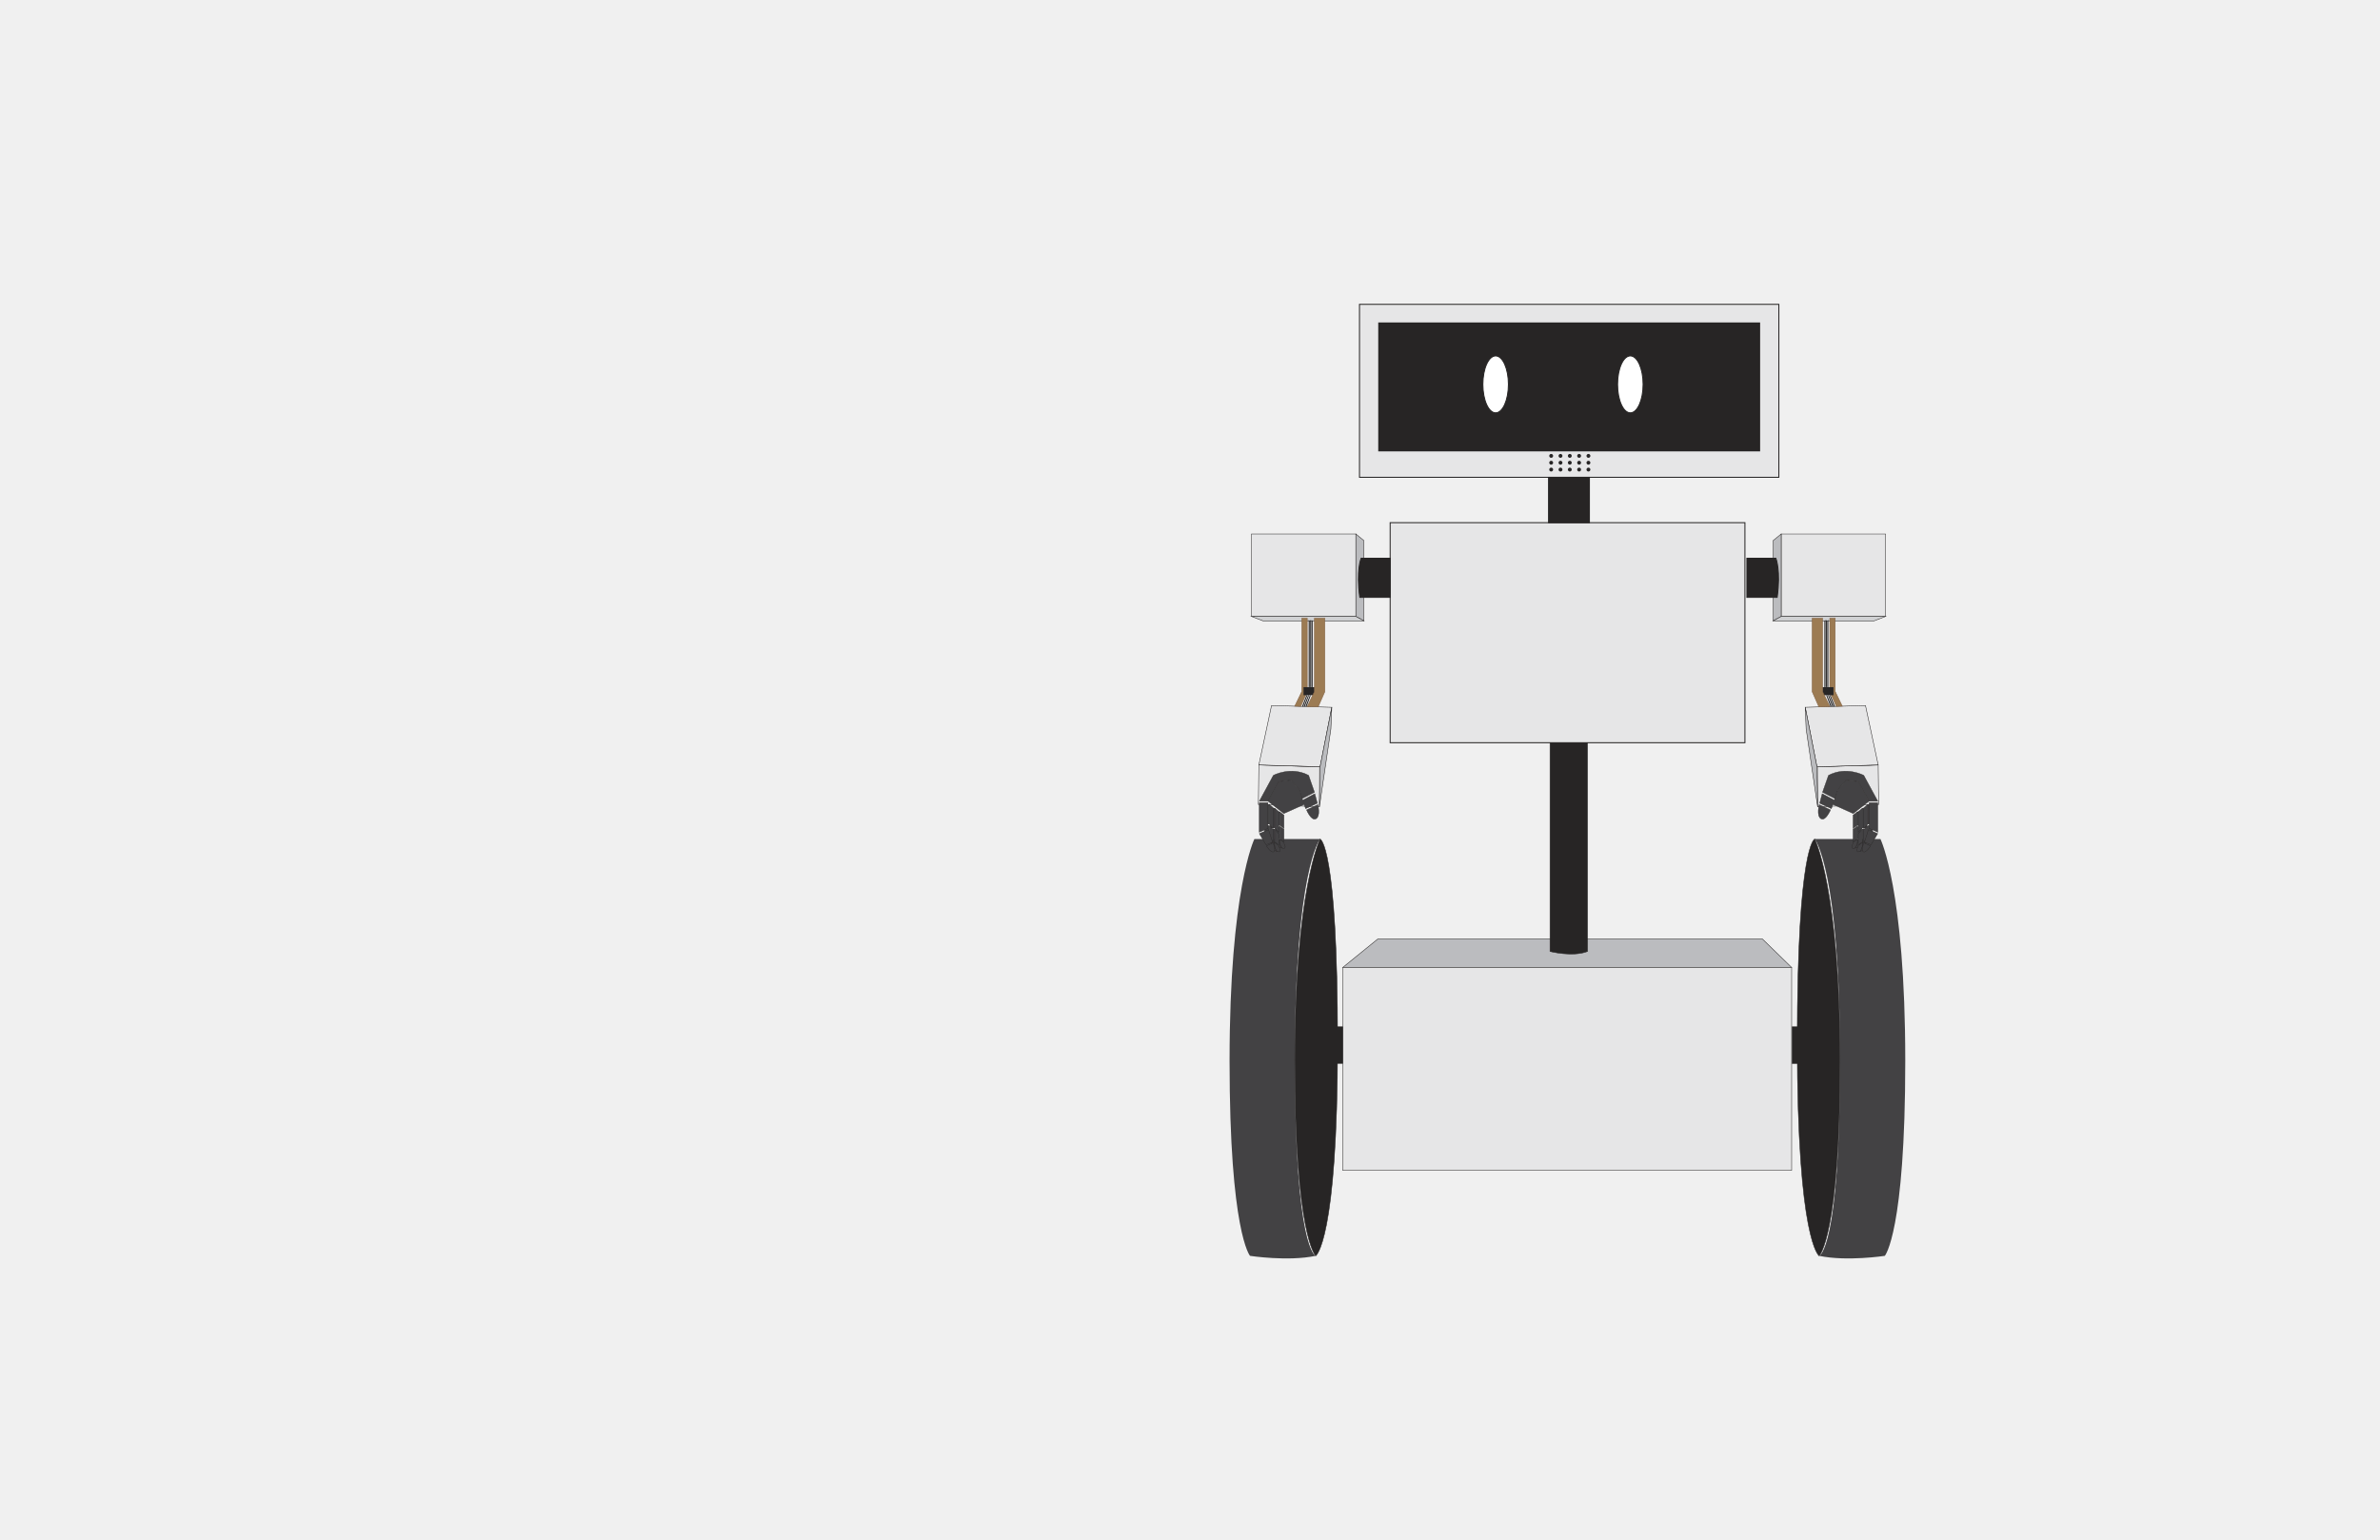
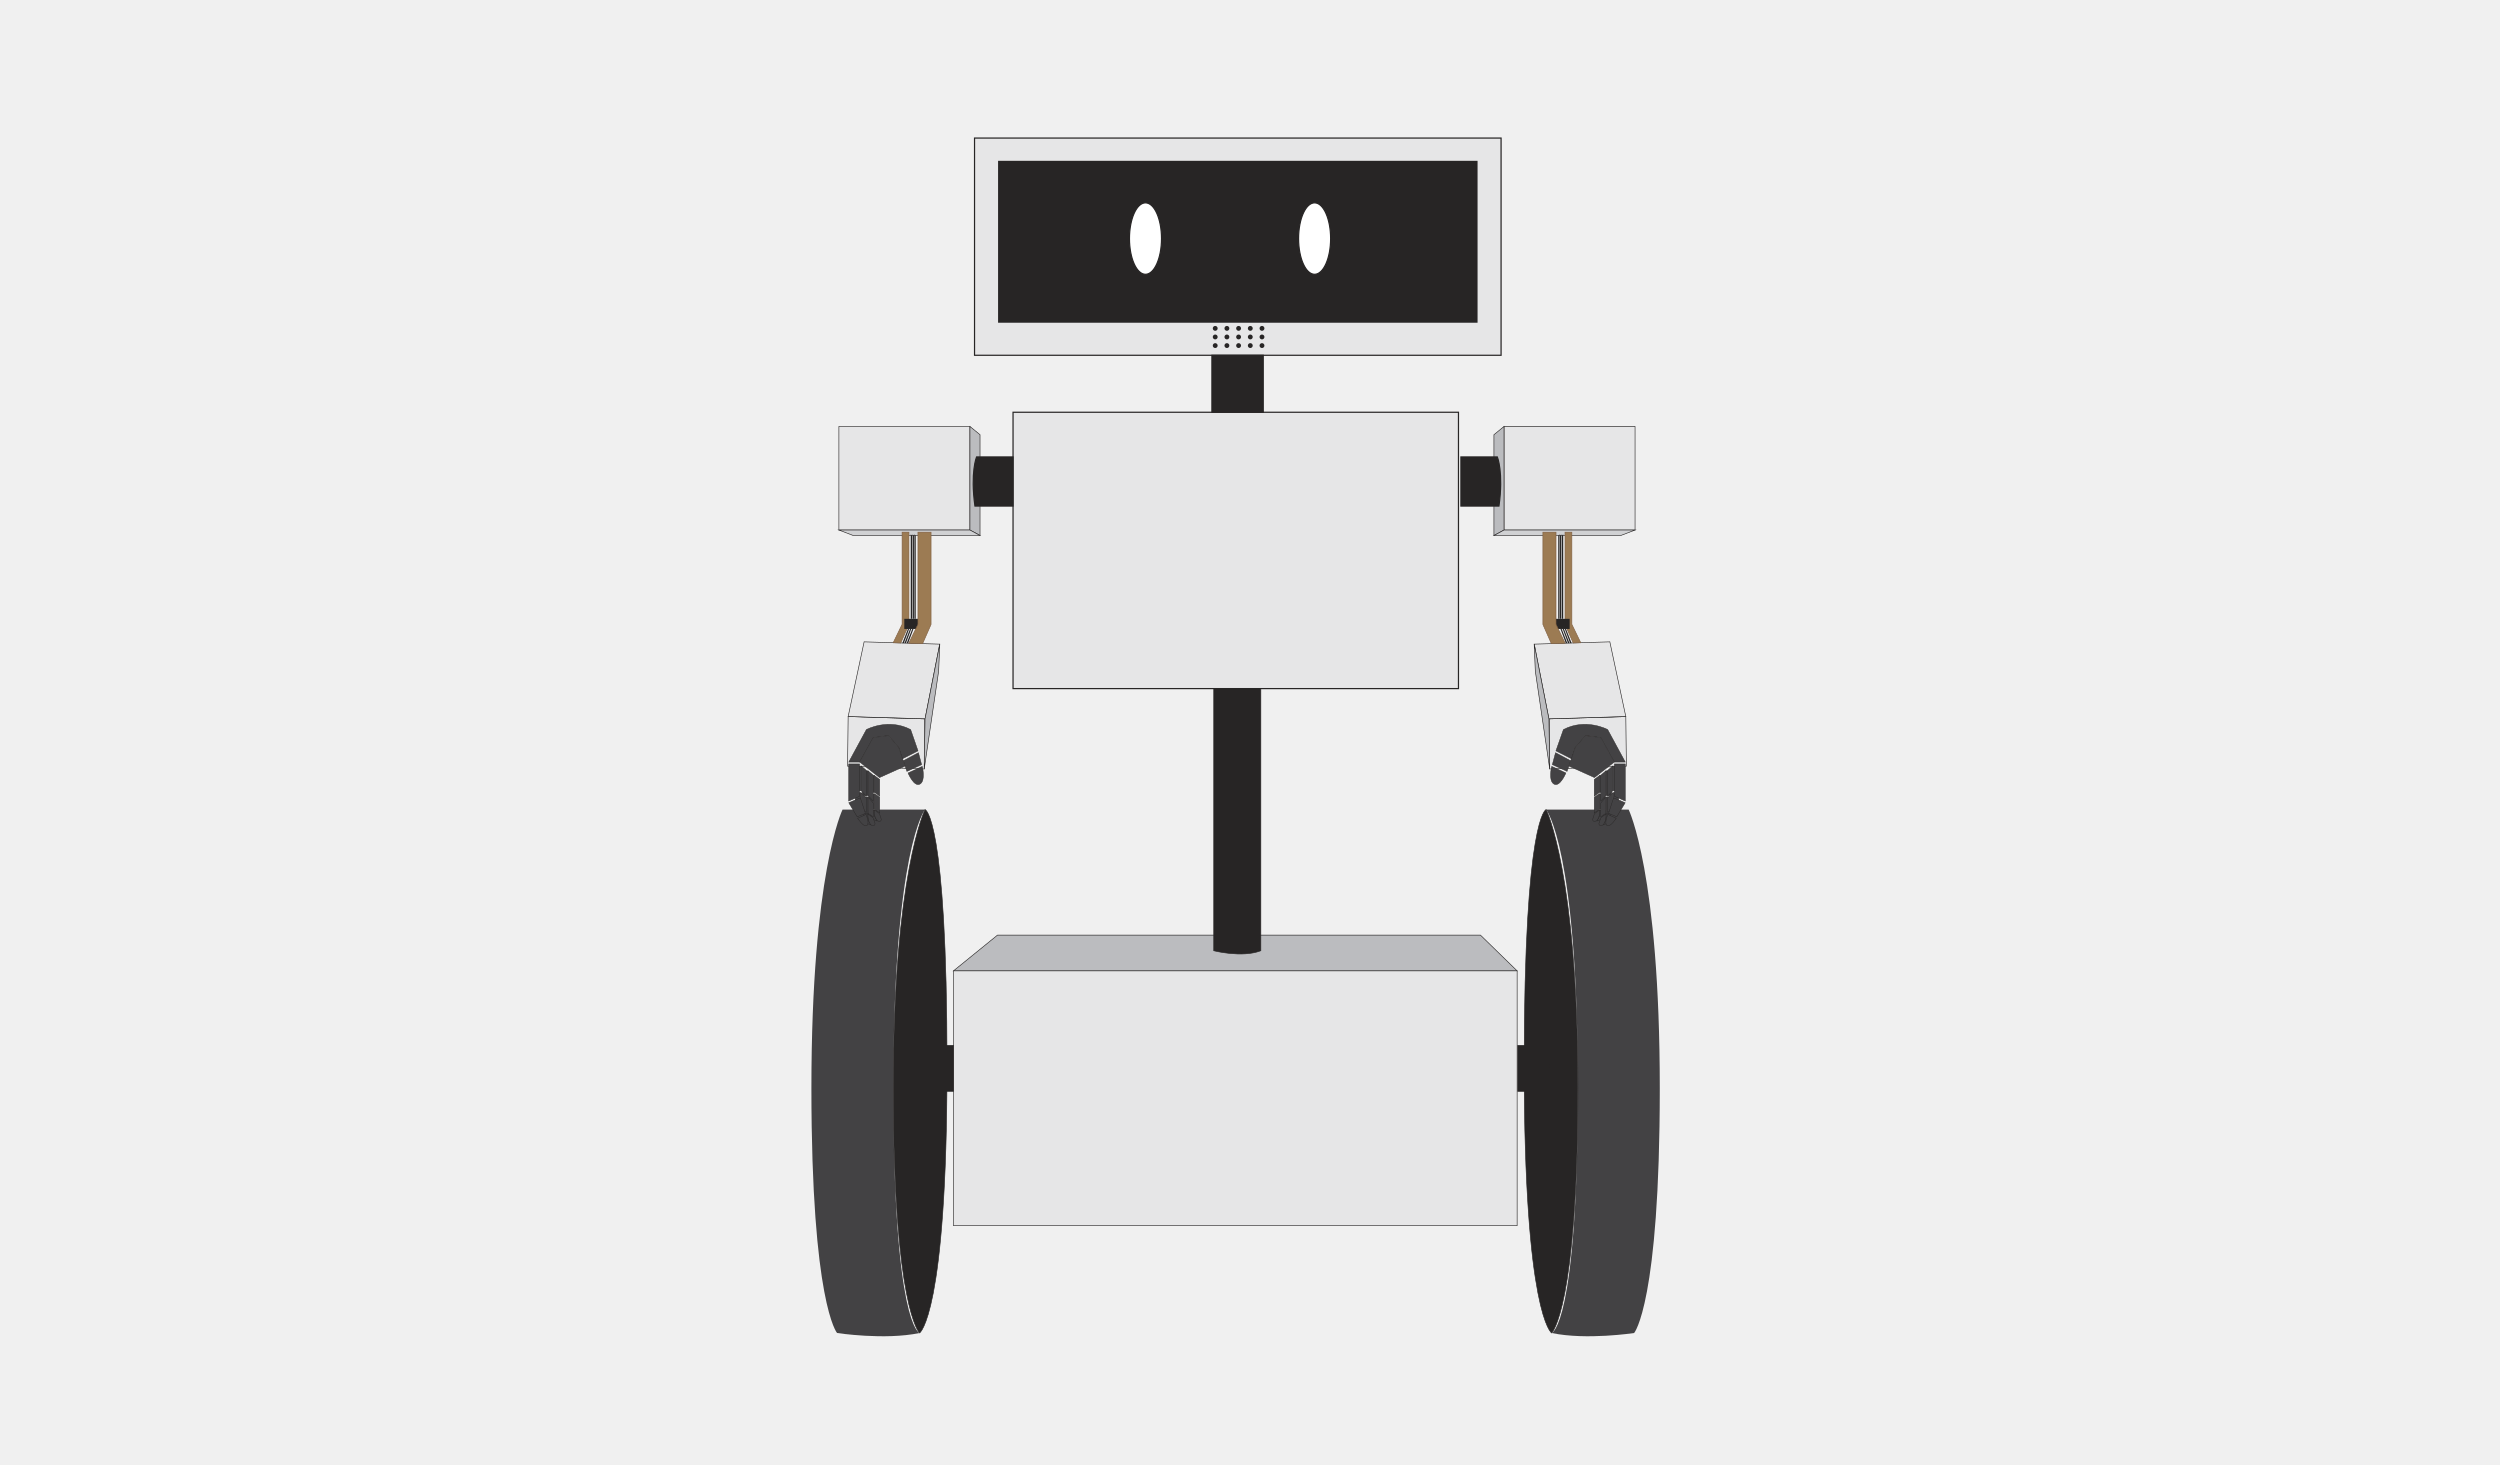
- <svg xmlns="http://www.w3.org/2000/svg" viewBox="0 0 1224 792">
+ <svg xmlns="http://www.w3.org/2000/svg" viewBox="300 100 1024 600">
  <defs>
    <style>.cls-1,.cls-12,.cls-8{fill:#e6e6e7;}.cls-1,.cls-10,.cls-12,.cls-13,.cls-2,.cls-3,.cls-4,.cls-5,.cls-6,.cls-8{stroke:#272525;}.cls-1,.cls-10,.cls-11,.cls-12,.cls-13,.cls-2,.cls-3,.cls-4,.cls-5,.cls-6,.cls-8{stroke-miterlimit:10;}.cls-1,.cls-3,.cls-4{stroke-width:0.5px;}.cls-2,.cls-4,.cls-6,.cls-9{fill:#272525;}.cls-3{fill:#fff;}.cls-5{fill:#bbbcbf;}.cls-10,.cls-11,.cls-5,.cls-6,.cls-8{stroke-width:0.25px;}.cls-13,.cls-7{fill:#434244;}.cls-10{fill:#d0d1d3;}.cls-11{fill:#9c7b53;stroke:#7f5e40;}.cls-12{stroke-width:0.1px;}.cls-13{stroke-width:0.17px;}</style>
  </defs>
  <g id="Layer_3" data-name="Layer 3">
    <rect class="cls-1" x="699.17" y="156.55" width="215.67" height="88.97" />
    <rect class="cls-2" x="709.31" y="166.37" width="195.4" height="65.32" />
    <rect class="cls-1" x="714.94" y="268.86" width="182.45" height="113.19" />
    <ellipse class="cls-3" cx="769.19" cy="197.72" rx="6.57" ry="14.64" />
    <ellipse class="cls-3" cx="838.46" cy="197.72" rx="6.57" ry="14.64" />
    <rect class="cls-4" x="796.4" y="245.52" width="21.02" height="23.34" />
    <polygon class="cls-5" points="690.54 497.67 708.56 483.03 906.4 483.03 921.41 497.67 690.54 497.67" />
    <path class="cls-6" d="M797.15,382.05V489.42s11.54,3,19.29,0V382.05Z" />
    <path class="cls-7" d="M678.9,431.6H645.11s-12.76,25.91-12.76,114.13S642.86,646,642.86,646s19.52,3,33.79,0c0,0-10.74-2.63-10.74-100.61S678.9,431.6,678.9,431.6Z" />
    <path class="cls-6" d="M678.9,431.6s9,2.25,9,104.74S676.65,646,676.65,646s-10.74-10.13-10.74-100.61C665.91,457.88,678.9,431.6,678.9,431.6Z" />
    <rect class="cls-8" x="690.54" y="497.67" width="230.88" height="104.36" />
    <path class="cls-6" d="M690.54,528.18H678.9S675,542,678.9,547h11.64Z" />
    <path class="cls-7" d="M933.3,431.6h33.79s12.76,25.91,12.76,114.13S969.34,646,969.34,646s-19.52,3-33.78,0c0,0,10.73-2.63,10.73-100.61S933.3,431.6,933.3,431.6Z" />
    <path class="cls-6" d="M933.3,431.6s-9,2.25-9,104.74S935.56,646,935.56,646s10.73-10.13,10.73-100.61C946.29,457.88,933.3,431.6,933.3,431.6Z" />
    <path class="cls-6" d="M921.67,528.18H933.3s4,13.79,0,18.86H921.67Z" />
    <circle class="cls-9" cx="797.75" cy="234.5" r="1" />
    <circle class="cls-9" cx="802.54" cy="234.5" r="1" />
    <circle class="cls-9" cx="807.33" cy="234.5" r="1" />
    <circle class="cls-9" cx="812.12" cy="234.5" r="1" />
    <circle class="cls-9" cx="816.91" cy="234.5" r="1" />
    <circle class="cls-9" cx="797.75" cy="238.02" r="1" />
    <circle class="cls-9" cx="797.75" cy="241.55" r="1" />
    <circle class="cls-9" cx="802.54" cy="241.55" r="1" />
    <circle class="cls-9" cx="802.54" cy="238.02" r="1" />
    <circle class="cls-9" cx="807.33" cy="238.02" r="1" />
    <circle class="cls-9" cx="812.12" cy="238.02" r="1" />
    <circle class="cls-9" cx="816.91" cy="238.02" r="1" />
    <circle class="cls-9" cx="807.33" cy="241.55" r="1" />
    <circle class="cls-9" cx="812.12" cy="241.55" r="1" />
    <circle class="cls-9" cx="816.91" cy="241.55" r="1" />
    <polygon class="cls-8" points="678.56 414.99 647.16 413.82 647.4 393.5 678.66 394.44 678.56 414.99" />
    <rect class="cls-8" x="643.61" y="274.68" width="53.68" height="42.42" />
    <polygon class="cls-5" points="697.29 274.68 701.42 278.06 701.42 319.35 697.29 317.1 697.29 274.68" />
    <polygon class="cls-10" points="643.61 317.1 649.48 319.35 701.42 319.35 697.29 317.1 643.61 317.1" />
    <polygon class="cls-8" points="678.9 394.44 647.4 393.5 653.94 362.9 684.91 363.84 678.9 394.44" />
    <polyline class="cls-5" points="684.94 363.75 684.46 374.93 678.56 414.99 678.9 394.44 684.94 363.75" />
    <polygon class="cls-11" points="672.3 319.35 672.3 355.77 668.95 363.36 665.85 363.26 669.5 355.72 669.5 319.35 669.5 317.99 672.3 317.99 672.3 319.35" />
    <rect class="cls-9" x="670.4" y="353.47" width="5.68" height="4.15" />
    <polygon class="cls-11" points="681.36 319.35 681.36 355.77 677.9 363.63 672.25 363.46 675.99 355.72 675.99 319.35 675.99 317.99 681.36 317.99 681.36 319.35" />
    <path class="cls-4" d="M714.94,287.16H700s-2.59,6.34-.66,20.13h15.58Z" />
    <line class="cls-12" x1="647.6" y1="393.5" x2="678.86" y2="394.44" />
    <path class="cls-13" d="M668.13,406.25l1.42,4.59,6.47-3.3L673,398.83c-9.18-4.83-18.13,0-18.13,0l-7.22,13.31h4.51l5.54-10,6.24-.83Z" />
    <polygon class="cls-13" points="677.49 413.18 671.46 415.96 669.98 411.63 676.19 408.31 677.49 413.18" />
    <path class="cls-13" d="M671.93,416.63l5.82-2.71s1.51,5.75-.9,7.22S671.93,416.63,671.93,416.63Z" />
    <polygon class="cls-13" points="652.75 413.78 650.4 413.78 650.4 424.03 652.75 423.91 652.75 413.78" />
    <polygon class="cls-13" points="652.68 424.66 650.32 424.66 650.32 430.84 652.68 430.77 652.68 424.66" />
    <polygon class="cls-13" points="655.55 426.43 653.2 426.43 653.2 433.05 655.55 433.12 655.55 426.43" />
    <polygon class="cls-13" points="658.22 425.22 655.86 425.22 655.86 431.4 658.22 431.47 658.22 425.22" />
    <polygon class="cls-13" points="655.55 415.74 653.2 415.74 653.2 425.98 655.55 425.86 655.55 415.74" />
    <polygon class="cls-13" points="658.22 417.61 655.86 417.61 655.86 424.62 658.22 424.54 658.22 417.61" />
    <path class="cls-13" d="M659.4,436.32l-.84-1.16a5.14,5.14,0,0,1-.48-3.33h-1.74a6.92,6.92,0,0,0,.57,3,4.3,4.3,0,0,0,2.49,1.5" />
    <polygon class="cls-13" points="652.08 426.14 647.61 428.1 647.61 412.91 652.08 412.91 652.08 426.14" />
    <polygon class="cls-13" points="654.86 426.14 652.75 423.91 652.75 413.78 654.86 415.55 654.86 426.14" />
    <polygon class="cls-13" points="654.86 432.74 652.75 431.29 652.75 424.71 654.86 426.79 654.86 432.74" />
    <polyline class="cls-13" points="655.55 426.43 657.66 428.91 657.66 434.57 655.55 433.12 655.55 426.54" />
    <polygon class="cls-13" points="660.33 432.95 658.22 431.49 658.22 425.08 660.33 426.54 660.33 432.95" />
    <polygon class="cls-13" points="657.66 428.1 655.55 425.86 655.55 415.74 657.66 417.5 657.66 428.1" />
    <polygon class="cls-13" points="660.33 426.13 658.22 424.6 658.22 417.71 660.33 419.28 660.33 426.13" />
    <path class="cls-13" d="M656.87,437.94l-.84-1.16a5.16,5.16,0,0,1-.48-3.34h-1.74a7,7,0,0,0,.56,3,4.34,4.34,0,0,0,2.5,1.5" />
    <polygon class="cls-13" points="654.46 433.15 651.11 434.57 647.65 428.81 652.41 426.79 654.46 433.15" />
    <polygon class="cls-13" points="652.13 412.13 660.25 418.49 670.72 413.78 668.13 406.25 663.9 401.3 657.66 402.13 652.13 412.13" />
    <path class="cls-13" d="M651.3,435.17l3.41-1.57s1.65,3.77.32,4.55S651.3,435.17,651.3,435.17Z" />
    <path class="cls-13" d="M655.55,433.44l2.11,1.56.76,2.34s0,1.52-1.82.46A6.39,6.39,0,0,1,655.55,433.44Z" />
    <path class="cls-13" d="M658.11,431.71l2.11,1.56.76,2.33s0,1.52-1.81.46A6.35,6.35,0,0,1,658.11,431.71Z" />
    <polygon class="cls-9" points="673.81 318.88 673.81 353.47 674.35 353.47 674.35 319.35 673.81 318.88" />
    <polygon class="cls-9" points="674.54 318.88 674.54 353.47 675.08 353.47 675.08 319.35 674.54 318.88" />
    <polygon class="cls-9" points="673.04 318.88 673.04 353.47 673.58 353.47 673.58 319.35 673.04 318.88" />
    <polygon class="cls-9" points="671.89 357.62 672.38 357.62 670.21 363.42 669.61 363.42 671.89 357.62" />
    <polygon class="cls-9" points="672.76 357.62 673.24 357.62 671.07 363.42 670.48 363.42 672.76 357.62" />
    <polygon class="cls-9" points="673.67 357.62 674.15 357.62 671.98 363.42 671.38 363.42 673.67 357.62" />
    <polygon class="cls-8" points="934.77 414.99 966.17 413.82 965.93 393.5 934.67 394.44 934.77 414.99" />
    <rect class="cls-8" x="916.04" y="274.68" width="53.68" height="42.42" transform="translate(1885.76 591.78) rotate(180)" />
    <polygon class="cls-5" points="916.04 274.68 911.91 278.06 911.91 319.35 916.04 317.1 916.04 274.68" />
    <polygon class="cls-10" points="969.72 317.1 963.85 319.35 911.91 319.35 916.04 317.1 969.72 317.1" />
    <polygon class="cls-8" points="934.43 394.44 965.93 393.5 959.39 362.9 928.42 363.84 934.43 394.44" />
    <polyline class="cls-5" points="928.39 363.75 928.87 374.93 934.77 414.99 934.43 394.44 928.39 363.75" />
    <polygon class="cls-11" points="941.03 319.35 941.03 355.77 944.38 363.36 947.48 363.26 943.83 355.72 943.83 319.35 943.83 317.99 941.03 317.99 941.03 319.35" />
    <rect class="cls-9" x="937.25" y="353.47" width="5.68" height="4.15" transform="translate(1880.18 711.09) rotate(180)" />
    <polygon class="cls-11" points="931.97 319.35 931.97 355.77 935.43 363.63 941.08 363.46 937.34 355.72 937.34 319.35 937.34 317.99 931.97 317.99 931.97 319.35" />
    <path class="cls-4" d="M898.39,287.16h14.92s2.58,6.34.66,20.13H898.39Z" />
    <line class="cls-12" x1="965.73" y1="393.5" x2="934.47" y2="394.44" />
    <path class="cls-13" d="M945.2,406.25l-1.42,4.59-6.47-3.3,3.06-8.71c9.18-4.83,18.13,0,18.13,0l7.22,13.31H961.2l-5.53-10-6.24-.83Z" />
    <polygon class="cls-13" points="935.84 413.18 941.87 415.96 943.35 411.63 937.14 408.31 935.84 413.18" />
    <path class="cls-13" d="M941.4,416.63l-5.82-2.71s-1.51,5.75.9,7.22S941.4,416.63,941.4,416.63Z" />
    <polygon class="cls-13" points="960.58 413.78 962.93 413.78 962.93 424.03 960.58 423.91 960.58 413.78" />
    <polygon class="cls-13" points="960.65 424.66 963 424.66 963 430.84 960.65 430.77 960.65 424.66" />
    <polygon class="cls-13" points="957.78 426.43 960.13 426.43 960.13 433.05 957.78 433.12 957.78 426.43" />
    <polygon class="cls-13" points="955.11 425.22 957.47 425.22 957.47 431.4 955.11 431.47 955.11 425.22" />
    <polygon class="cls-13" points="957.78 415.74 960.13 415.74 960.13 425.98 957.78 425.86 957.78 415.74" />
    <polygon class="cls-13" points="955.11 417.61 957.47 417.61 957.47 424.62 955.11 424.54 955.11 417.61" />
    <path class="cls-13" d="M953.93,436.32l.84-1.16a5.14,5.14,0,0,0,.48-3.33H957a6.92,6.92,0,0,1-.57,3,4.3,4.3,0,0,1-2.49,1.5" />
    <polygon class="cls-13" points="961.25 426.14 965.73 428.1 965.73 412.91 961.25 412.91 961.25 426.14" />
    <polygon class="cls-13" points="958.47 426.14 960.58 423.91 960.58 413.78 958.47 415.55 958.47 426.14" />
    <polygon class="cls-13" points="958.47 432.74 960.58 431.29 960.58 424.71 958.47 426.79 958.47 432.74" />
    <polyline class="cls-13" points="957.78 426.43 955.67 428.91 955.67 434.57 957.78 433.12 957.78 426.54" />
    <polygon class="cls-13" points="953 432.95 955.11 431.49 955.11 425.08 953 426.54 953 432.95" />
    <polygon class="cls-13" points="955.67 428.1 957.78 425.86 957.78 415.74 955.67 417.5 955.67 428.1" />
    <polygon class="cls-13" points="953 426.13 955.11 424.6 955.11 417.71 953 419.28 953 426.13" />
    <path class="cls-13" d="M956.46,437.94l.84-1.16a5.16,5.16,0,0,0,.48-3.34h1.74a7,7,0,0,1-.56,3,4.34,4.34,0,0,1-2.5,1.5" />
    <polygon class="cls-13" points="958.87 433.15 962.22 434.57 965.68 428.81 960.92 426.79 958.87 433.15" />
    <polygon class="cls-13" points="961.21 412.13 953.08 418.49 942.61 413.78 945.2 406.25 949.43 401.3 955.67 402.13 961.21 412.13" />
    <path class="cls-13" d="M962,435.17l-3.42-1.57s-1.64,3.77-.31,4.55S962,435.17,962,435.17Z" />
    <path class="cls-13" d="M957.78,433.44,955.67,435l-.76,2.34s0,1.52,1.82.46A6.39,6.39,0,0,0,957.78,433.44Z" />
    <path class="cls-13" d="M955.22,431.71l-2.11,1.56-.76,2.33s-.05,1.52,1.81.46A6.35,6.35,0,0,0,955.22,431.71Z" />
    <polygon class="cls-9" points="939.52 318.88 939.52 353.47 938.98 353.47 938.98 319.35 939.52 318.88" />
    <polygon class="cls-9" points="938.79 318.88 938.79 353.47 938.25 353.47 938.25 319.35 938.79 318.88" />
    <polygon class="cls-9" points="940.29 318.88 940.29 353.47 939.75 353.47 939.75 319.35 940.29 318.88" />
    <polygon class="cls-9" points="941.43 357.62 940.95 357.62 943.12 363.42 943.72 363.42 941.43 357.62" />
    <polygon class="cls-9" points="940.57 357.62 940.09 357.62 942.26 363.42 942.85 363.42 940.57 357.62" />
    <polygon class="cls-9" points="939.66 357.62 939.18 357.62 941.35 363.42 941.95 363.42 939.66 357.62" />
  </g>
</svg>
